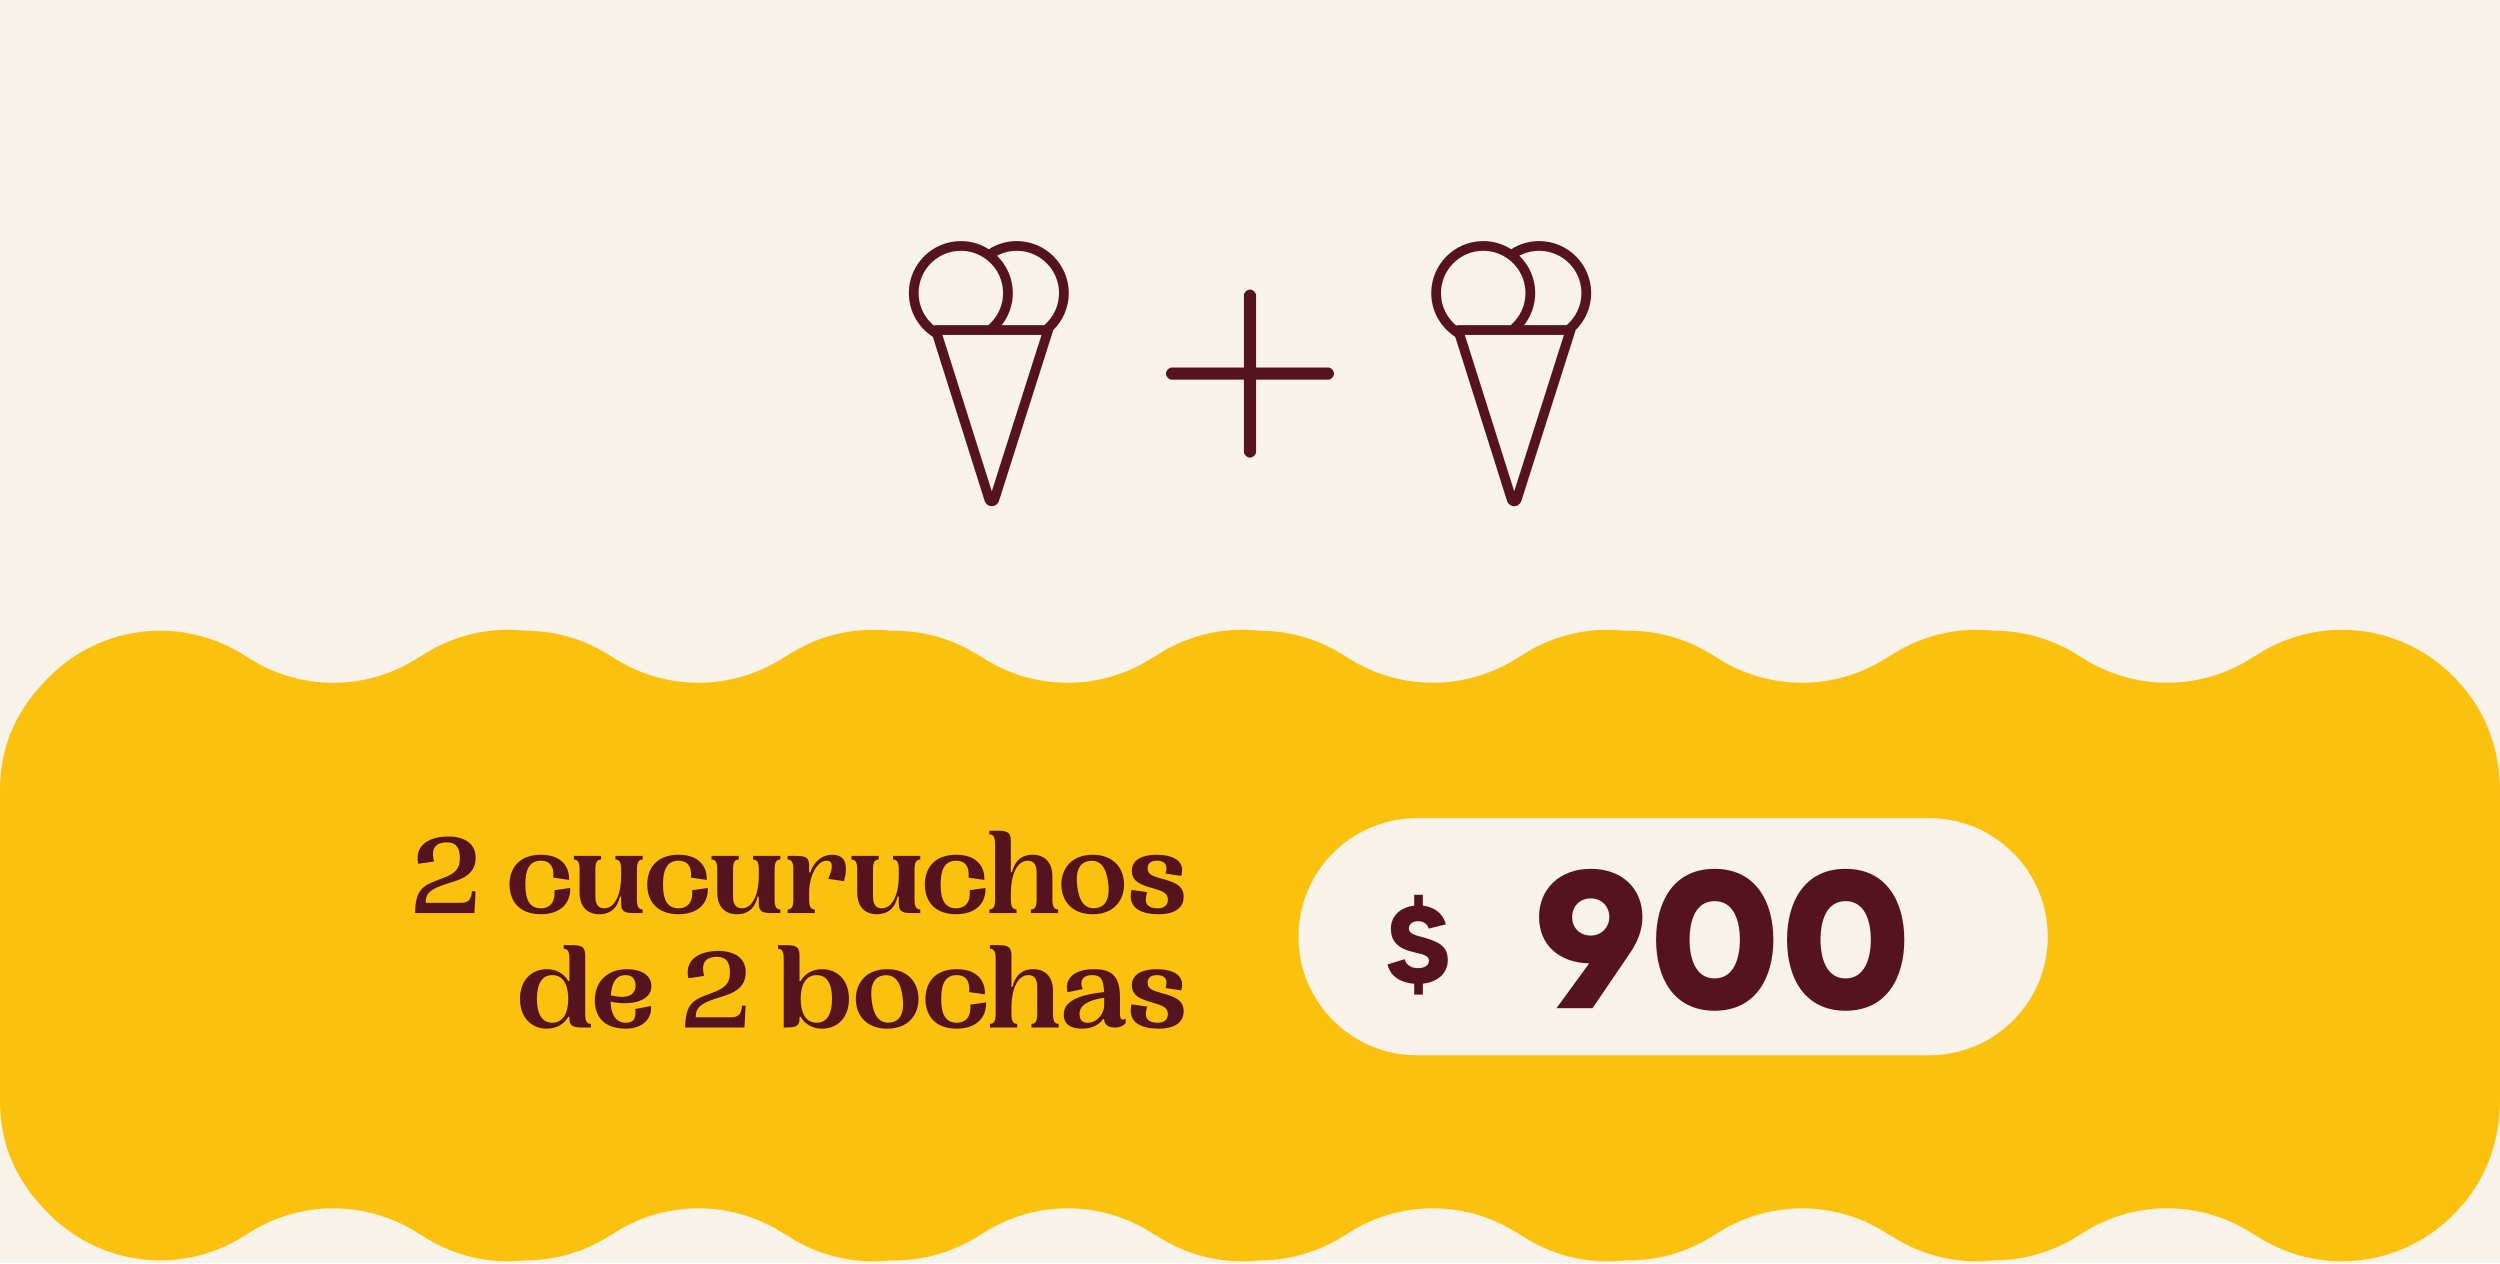
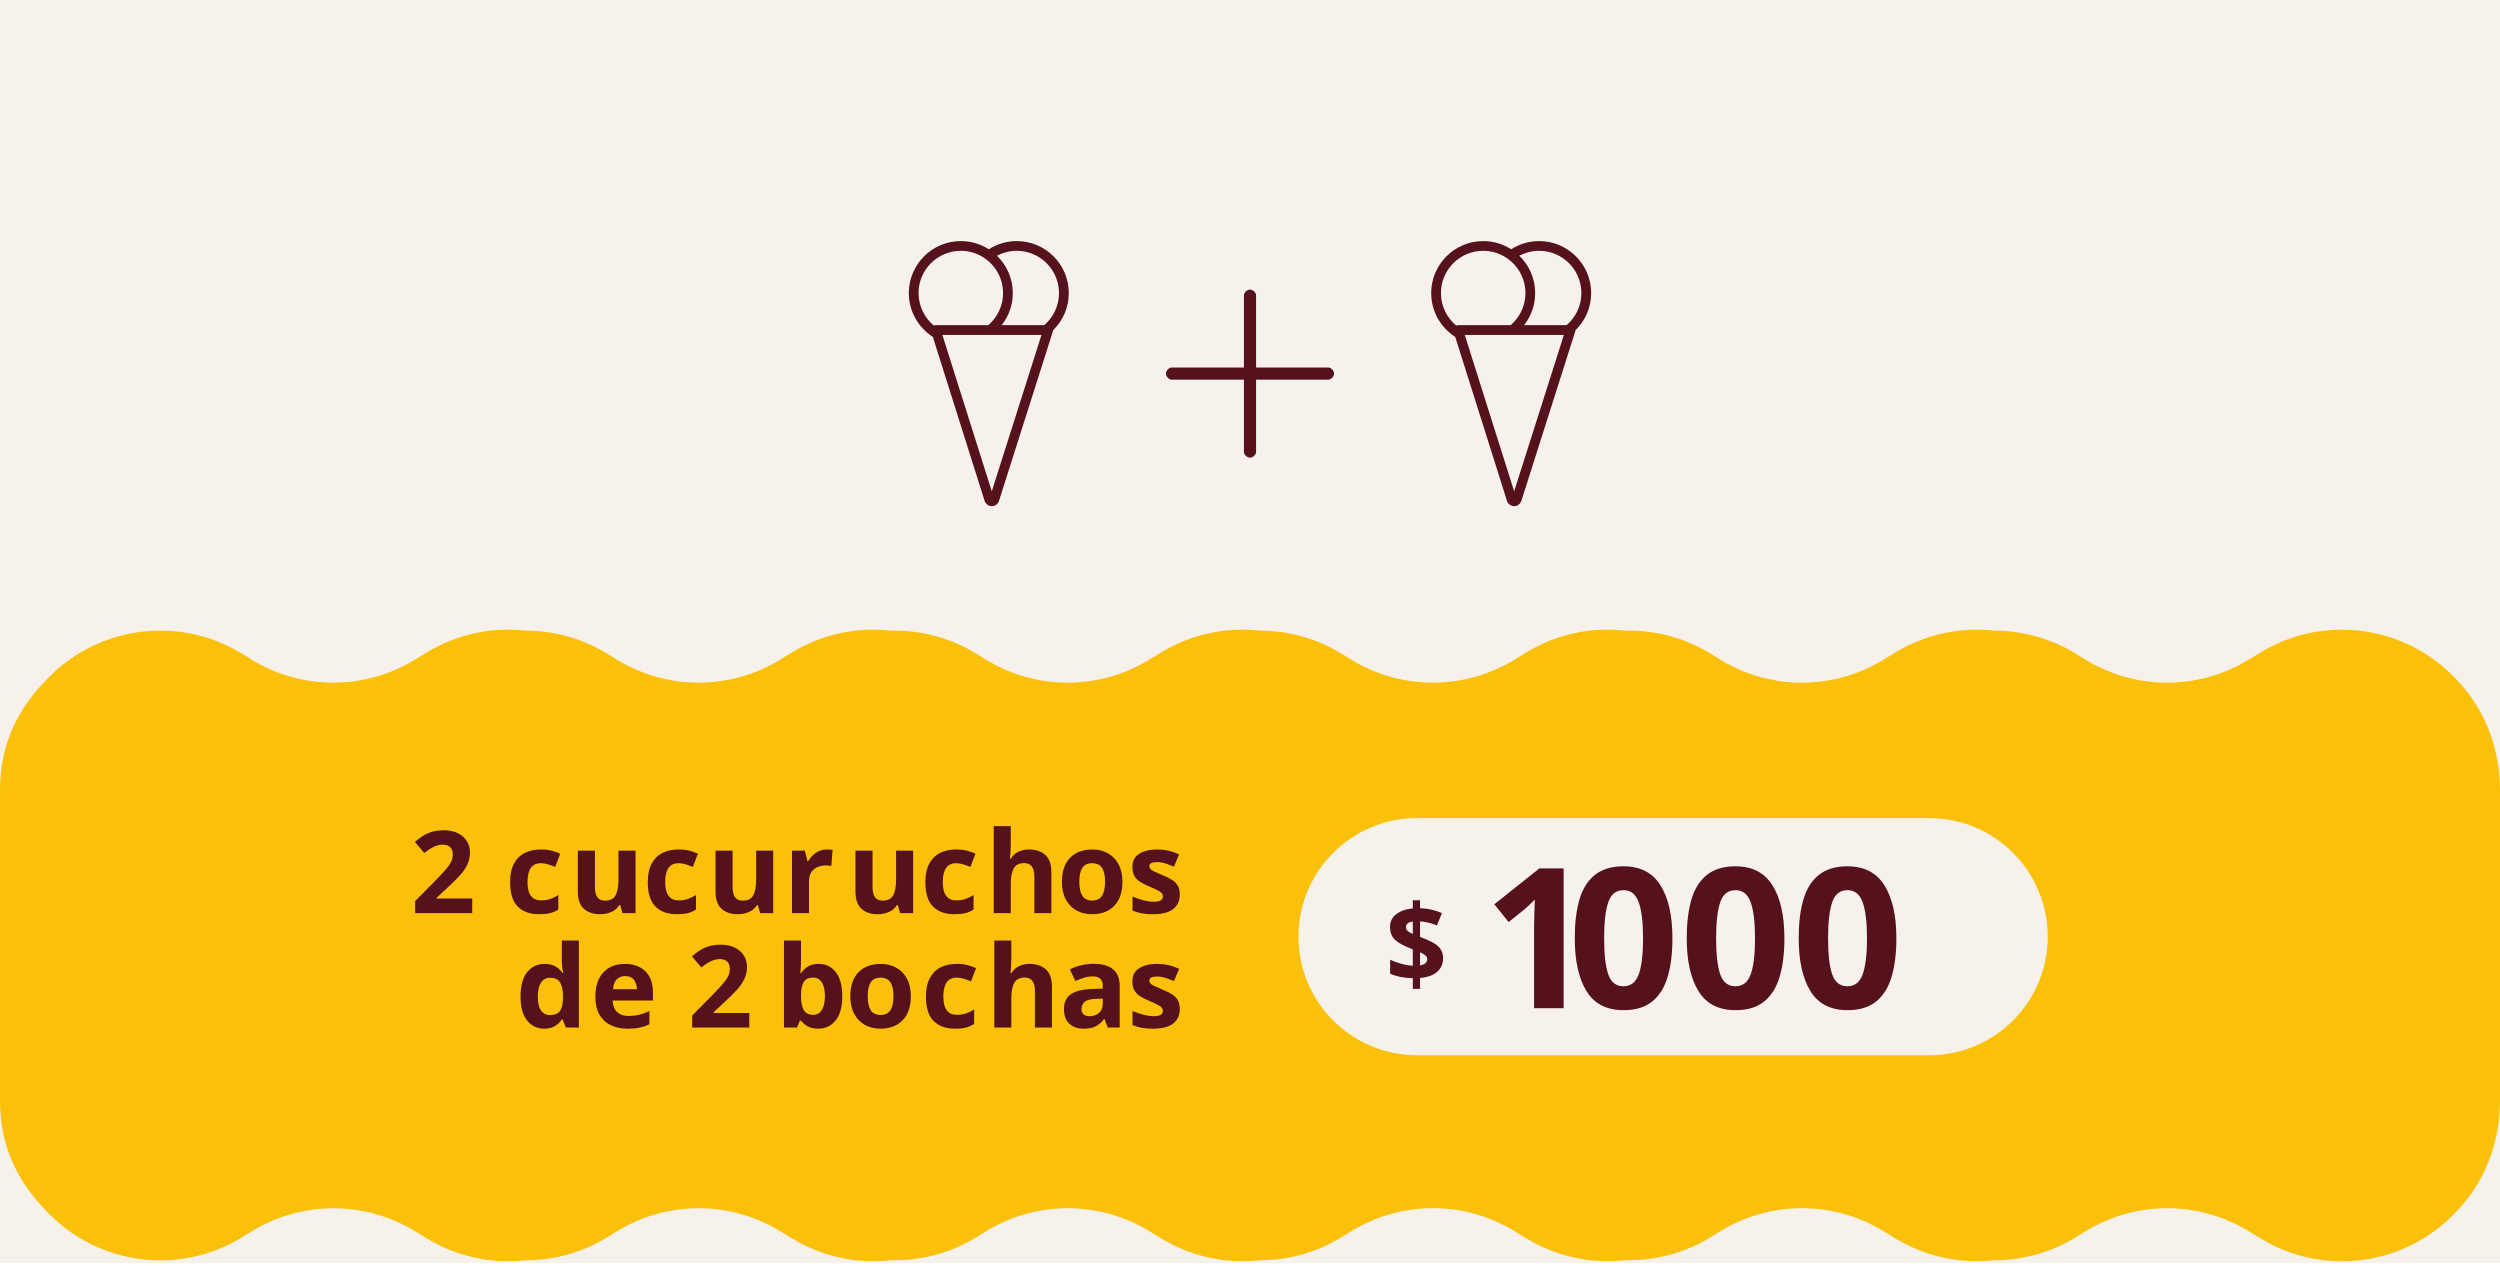
- <svg xmlns="http://www.w3.org/2000/svg" id="Capa_2" data-name="Capa 2" viewBox="0 0 1920 970">
+ <svg xmlns="http://www.w3.org/2000/svg" id="Capa_1" data-name="Capa 1" viewBox="0 0 830 420">
  <defs>
    <style>
      .cls-1 {
-         fill: #fcc10c;
+         letter-spacing: 0em;
      }

      .cls-2 {
-         fill: #55131d;
+         letter-spacing: 0em;
      }

      .cls-3 {
-         fill: #f7f2ea;
+         font-size: 64.99px;
+       }
+ 
+       .cls-3, .cls-4 {
+         font-family: MADETOMMY-Bold, 'MADE TOMMY';
+       }
+ 
+       .cls-3, .cls-4, .cls-5, .cls-6 {
+         fill: #55121c;
+       }
+ 
+       .cls-3, .cls-4, .cls-6 {
+         font-weight: 700;
+       }
+ 
+       .cls-7 {
+         fill: #f6f1ea;
+       }
+ 
+       .cls-8 {
+         letter-spacing: -.01em;
+       }
+ 
+       .cls-9 {
+         letter-spacing: -.05em;
+       }
+ 
+       .cls-10 {
+         letter-spacing: -.02em;
+       }
+ 
+       .cls-11 {
+         fill: #fbc009;
+       }
+ 
+       .cls-12 {
+         letter-spacing: -.02em;
+       }
+ 
+       .cls-13 {
+         letter-spacing: -.02em;
+       }
+ 
+       .cls-14 {
+         letter-spacing: -.04em;
+       }
+ 
+       .cls-4 {
+         font-size: 35.98px;
+       }
+ 
+       .cls-6 {
+         font-family: PPWoodland-Bold, 'PP Woodland';
+         font-size: 37.99px;
+       }
+ 
+       .cls-15 {
+         letter-spacing: -.03em;
+       }
+ 
+       .cls-16 {
+         letter-spacing: -.05em;
+       }
+ 
+       .cls-17 {
+         letter-spacing: -.04em;
+       }
+ 
+       .cls-18 {
+         letter-spacing: -.05em;
      }
    </style>
  </defs>
-   <g id="Capa_1-2" data-name="Capa 1">
+   <rect class="cls-7" x="205.34" y="-205.34" width="419.32" height="830" transform="translate(205.34 624.66) rotate(-90)" />
+   <path class="cls-11" d="M830,262.33v103.15c0,12.72-4.3,25.18-12.64,34.74-.43,.49-.87,.98-1.33,1.47l-.62,.66c-13.35,14.19-33.05,19.44-51.09,14.69-.16-.04-.33-.08-.49-.13-.37-.1-.74-.21-1.1-.32-.23-.07-.46-.14-.68-.21-.33-.1-.65-.2-.98-.31-.29-.1-.58-.2-.87-.3-.27-.1-.54-.19-.8-.29-.56-.21-1.12-.43-1.68-.66,0,0,0,0,0,0-2.49-1.03-4.93-2.27-7.29-3.71l-3.82-2.33c-.52-.32-1.04-.63-1.57-.92-.8-.45-1.59-.87-2.4-1.28-.27-.13-.54-.27-.81-.4-.82-.39-1.64-.75-2.47-1.1-.28-.11-.55-.22-.83-.34-3.61-1.42-7.34-2.42-11.12-3.01-4.97-.77-10.02-.8-14.99-.12-.88,.12-1.76,.27-2.64,.43-.29,.06-.58,.12-.88,.18-.58,.12-1.17,.25-1.75,.4-.87,.21-1.73,.45-2.6,.71-.36,.11-.71,.22-1.07,.34-.43,.14-.85,.28-1.27,.43-.15,.05-.3,.1-.45,.16-.49,.18-.98,.37-1.46,.56-.56,.22-1.12,.46-1.67,.7-2.22,.98-4.38,2.11-6.48,3.41l-2.71,1.68c-1.95,1.21-3.96,2.28-6.01,3.2-1.56,.7-3.15,1.33-4.75,1.87-1.99,.67-4.02,1.22-6.05,1.64-.37,.08-.74,.15-1.11,.22-.44,.08-.88,.15-1.32,.22-.15,.03-.29,.05-.43,.07-.51,.08-1.01,.14-1.53,.21-2.07,.24-4.15,.37-6.22,.37-.96,.11-1.93,.18-2.9,.24-2.97,.16-5.97,.07-8.94-.28,0,0,0,0,0,0-1.44-.18-2.89-.41-4.33-.7-.86-.18-1.73-.38-2.59-.6-.86-.22-1.71-.47-2.55-.74-2.36-.74-4.68-1.66-6.95-2.75-.73-.35-1.44-.72-2.16-1.1h0c-.8-.44-1.6-.9-2.39-1.38l-3.82-2.33c-.78-.48-1.57-.93-2.37-1.36-.27-.14-.53-.28-.8-.43-.8-.42-1.62-.81-2.43-1.19-.28-.12-.55-.25-.83-.37-.82-.36-1.66-.69-2.49-1.01-3.07-1.15-6.22-1.99-9.42-2.54-.58-.1-1.16-.19-1.74-.27-2.33-.32-4.68-.48-7.03-.48-.29,0-.59,0-.88,0-.26,0-.52,0-.77,.02-.71,.02-1.43,.06-2.14,.11-.21,.02-.43,.03-.64,.05-.59,.05-1.18,.11-1.77,.18-.32,.03-.63,.08-.95,.12-.55,.08-1.1,.16-1.66,.26-.6,.1-1.2,.22-1.8,.34-5.84,1.22-11.51,3.46-16.76,6.71l-2.71,1.68c-8.83,5.47-18.75,8-28.55,7.78-11.19,1.28-22.8-1.06-32.98-7.29l-3.82-2.33c-16.75-10.24-37.78-10.18-54.48,.17l-2.71,1.68c-8.49,5.26-17.99,7.81-27.42,7.8-11.13,1.23-22.68-1.11-32.82-7.31l-3.82-2.33c-16.75-10.24-37.78-10.18-54.48,.17l-2.71,1.68c-8.83,5.47-18.75,8-28.55,7.78-11.19,1.28-22.8-1.06-32.98-7.29l-3.82-2.33c-16.75-10.24-37.78-10.18-54.48,.17l-2.71,1.68c-8.49,5.26-17.99,7.81-27.42,7.8-11.14,1.23-22.69-1.11-32.82-7.31l-3.82-2.33c-16.75-10.24-37.78-10.18-54.48,.17l-2.71,1.68c-21.13,13.1-48.52,9.41-65.47-8.83l-1.48-1.59c-3.88-4.17-6.95-8.8-9.22-13.72C1.37,379.91,0,372.67,0,365.42v-103.05c0-7.26,1.38-14.49,4.41-21.07,2.27-4.91,5.34-9.55,9.22-13.72l1.48-1.59c16.96-18.23,44.34-21.92,65.47-8.83l2.71,1.68c16.69,10.34,37.72,10.41,54.48,.16l3.82-2.33c10.13-6.19,21.68-8.54,32.82-7.31,9.43-.01,18.92,2.54,27.42,7.8l2.71,1.68c16.69,10.34,37.72,10.41,54.48,.17l3.82-2.34c10.18-6.23,21.8-8.56,32.98-7.29,9.8-.23,19.72,2.3,28.55,7.78l2.71,1.68c16.69,10.34,37.72,10.41,54.48,.16l3.82-2.33c10.14-6.19,21.68-8.54,32.82-7.31,9.43-.01,18.93,2.54,27.42,7.8l2.71,1.68c16.69,10.34,37.72,10.41,54.48,.17l3.82-2.34c10.18-6.23,21.8-8.56,32.98-7.29,9.8-.23,19.72,2.3,28.55,7.78l2.71,1.68c5.13,3.18,10.67,5.39,16.37,6.62,.91,.2,1.82,.37,2.73,.52,.25,.04,.49,.08,.74,.12,.44,.06,.88,.12,1.32,.18,.46,.06,.92,.1,1.38,.15,.23,.03,.46,.04,.69,.06,.23,.02,.46,.04,.69,.05,.61,.04,1.23,.07,1.84,.09,.24,0,.49,.01,.73,.02,.29,0,.58,0,.87,0,9.39,0,18.79-2.54,27.12-7.64l3.82-2.33c10.14-6.19,21.68-8.54,32.82-7.31,2.37,0,4.75,.15,7.12,.48,.58,.08,1.17,.17,1.75,.27,.58,.1,1.17,.21,1.75,.33,3.49,.72,6.93,1.81,10.27,3.28,.55,.24,1.11,.5,1.66,.77,.55,.27,1.1,.54,1.64,.83,1.09,.57,2.16,1.19,3.22,1.84l2.71,1.68c.79,.49,1.58,.95,2.39,1.39,.27,.15,.54,.29,.8,.43,.81,.43,1.63,.83,2.46,1.21,3.59,1.65,7.31,2.87,11.1,3.67,.54,.11,1.08,.21,1.62,.31,5.3,.93,10.7,1.04,16.02,.31,.58-.08,1.17-.17,1.75-.27,3.19-.55,6.35-1.4,9.41-2.54,.83-.31,1.67-.65,2.49-1.01,.28-.12,.55-.25,.83-.37,.82-.37,1.63-.77,2.43-1.19,.27-.14,.54-.28,.8-.43,.8-.43,1.59-.89,2.37-1.36l3.82-2.34c1.31-.8,2.65-1.54,4.01-2.21,.54-.27,1.09-.53,1.64-.78,.55-.25,1.1-.49,1.65-.71,.28-.12,.55-.23,.84-.34,.55-.21,1.11-.43,1.67-.62h0c.53-.19,1.05-.36,1.58-.53,.25-.08,.49-.15,.74-.23,.28-.08,.55-.16,.83-.24,.3-.09,.6-.17,.91-.25,.2-.05,.4-.1,.6-.15,1.78-.45,3.57-.8,5.38-1.05,.01,0,.02,0,.04,0,16.31-2.29,33.23,3.26,45.12,15.89l.62,.66c.46,.48,.9,.97,1.33,1.47,8.34,9.55,12.64,22.02,12.64,34.74Z" />
+   <rect class="cls-7" x="431.09" y="271.61" width="248.76" height="78.73" rx="39.37" ry="39.37" />
+   <g>
+     <text class="cls-4" transform="translate(459.94 326.21)">
+       <tspan x="0" y="0">$</tspan>
+     </text>
+     <text class="cls-3" transform="translate(492.28 334.72)">
+       <tspan class="cls-15" x="0" y="0">1</tspan>
+       <tspan x="28.2" y="0">000</tspan>
+     </text>
+   </g>
+   <g>
+     <path class="cls-5" d="M415,151.95c-1.11,0-2.02-1.18-2.02-1.83v-52.15c0-.65,.9-1.83,2.02-1.83s2.02,1.18,2.02,1.83v52.15c0,.65-.9,1.83-2.02,1.83Z" />
+     <path class="cls-5" d="M442.9,124.04c0,1.11-1.18,2.02-1.83,2.02h-52.15c-.65,0-1.83-.9-1.83-2.02s1.18-2.02,1.83-2.02h52.15c.65,0,1.83,.9,1.83,2.02Z" />
+   </g>
+   <text class="cls-6" transform="translate(136.31 303.15)">
+     <tspan x="0" y="0">2 </tspan>
+     <tspan class="cls-18" x="31.34" y="0">c</tspan>
+     <tspan class="cls-14" x="52.69" y="0">u</tspan>
+     <tspan class="cls-18" x="77.05" y="0">c</tspan>
+     <tspan class="cls-10" x="98.4" y="0">u</tspan>
+     <tspan class="cls-12" x="123.66" y="0">r</tspan>
+     <tspan class="cls-14" x="144.86" y="0">u</tspan>
+     <tspan class="cls-16" x="169.21" y="0">c</tspan>
+     <tspan class="cls-9" x="190.64" y="0">h</tspan>
+     <tspan class="cls-8" x="214.54" y="0">o</tspan>
+     <tspan x="237.94" y="0">s</tspan>
+     <tspan class="cls-17" x="34.8" y="37.99">d</tspan>
+     <tspan class="cls-2" x="59.65" y="37.99">e 2 </tspan>
+     <tspan class="cls-13" x="121" y="37.99">bo</tspan>
+     <tspan class="cls-16" x="169.4" y="37.99">c</tspan>
+     <tspan class="cls-17" x="190.83" y="37.99">h</tspan>
+     <tspan class="cls-1" x="215.34" y="37.99">a</tspan>
+     <tspan x="237.94" y="37.99">s</tspan>
+   </text>
+   <g>
+     <path class="cls-5" d="M328.28,107.8c-.06,.05-.11,.1-.17,.15h.34c-.06-.05-.12-.1-.17-.15Zm0,0c-.06,.05-.11,.1-.17,.15h.34c-.06-.05-.12-.1-.17-.15Zm0,0c-.06,.05-.11,.1-.17,.15h.34c-.06-.05-.12-.1-.17-.15Zm0,0c-.06,.05-.11,.1-.17,.15h.34c-.06-.05-.12-.1-.17-.15Z" />
    <g>
-       <rect class="cls-3" x="475" y="-475" width="970" height="1920" transform="translate(475 1445) rotate(-90)" />
-       <path class="cls-1" d="M1920,606.83v238.61c0,29.43-9.94,58.26-29.24,80.36-.99,1.14-2.02,2.28-3.07,3.39l-1.44,1.53c-30.88,32.82-76.46,44.97-118.2,33.99-.38-.1-.75-.2-1.13-.3-.85-.23-1.7-.48-2.55-.73-.53-.16-1.06-.32-1.58-.48-.75-.24-1.51-.47-2.26-.72-.68-.23-1.35-.46-2.02-.7-.62-.22-1.24-.43-1.86-.66-1.3-.48-2.59-.99-3.88-1.52,0,0,0,0,0,0-5.76-2.39-11.41-5.24-16.87-8.58l-8.84-5.4c-1.2-.74-2.42-1.45-3.64-2.14-1.84-1.03-3.69-2.02-5.56-2.95-.63-.31-1.25-.62-1.88-.92-1.89-.89-3.79-1.74-5.71-2.54-.64-.26-1.28-.52-1.92-.78-8.35-3.29-16.99-5.61-25.73-6.95-11.49-1.77-23.18-1.86-34.69-.27-2.04,.28-4.08,.62-6.12,1-.68,.13-1.35,.27-2.03,.41-1.34,.28-2.69,.59-4.04,.91-2.01,.49-4.01,1.03-6.01,1.64-.83,.25-1.65,.51-2.48,.78-.98,.32-1.97,.66-2.94,1-.35,.12-.7,.24-1.04,.37-1.13,.42-2.26,.85-3.38,1.29-1.29,.52-2.59,1.05-3.87,1.62-5.13,2.26-10.14,4.88-15,7.9l-6.28,3.89c-4.51,2.8-9.16,5.27-13.89,7.41-3.61,1.63-7.28,3.07-10.99,4.33-4.61,1.56-9.3,2.82-14,3.8-.86,.18-1.71,.35-2.58,.51-1.01,.19-2.03,.36-3.04,.52-.34,.06-.68,.11-1,.16-1.17,.18-2.35,.33-3.53,.48-4.78,.57-9.6,.86-14.39,.85-2.23,.25-4.47,.43-6.7,.55-6.88,.38-13.8,.17-20.69-.65,0,0,0,0-.02,0-3.34-.41-6.68-.94-10.01-1.62-2-.41-4-.88-5.99-1.38-1.98-.52-3.95-1.08-5.91-1.7-5.45-1.71-10.82-3.84-16.07-6.36-1.68-.82-3.34-1.67-5-2.56h0c-1.86-1.01-3.7-2.08-5.52-3.19l-8.83-5.4c-1.81-1.1-3.64-2.16-5.48-3.15-.62-.33-1.23-.66-1.86-.98-1.86-.96-3.74-1.88-5.63-2.74-.64-.28-1.27-.57-1.91-.85-1.9-.83-3.83-1.6-5.76-2.33-7.11-2.66-14.4-4.61-21.79-5.89-1.34-.23-2.68-.44-4.03-.62-5.39-.74-10.83-1.1-16.26-1.1-.68,0-1.36,0-2.04,.02-.6,0-1.19,.02-1.79,.04-1.65,.05-3.3,.14-4.95,.26-.5,.04-.99,.08-1.48,.12-1.37,.12-2.73,.26-4.1,.43-.74,.08-1.46,.18-2.19,.28-1.28,.18-2.56,.38-3.83,.6-1.39,.24-2.78,.51-4.17,.8-13.5,2.82-26.63,8-38.76,15.51l-6.28,3.89c-20.43,12.66-43.38,18.52-66.04,17.99-25.88,2.95-52.74-2.46-76.3-16.87l-8.84-5.4c-38.75-23.7-87.4-23.55-126.02,.39l-6.28,3.89c-19.64,12.17-41.62,18.06-63.43,18.04-25.76,2.85-52.47-2.58-75.92-16.92l-8.83-5.4c-38.75-23.69-87.4-23.54-126.02,.39l-6.28,3.89c-20.43,12.66-43.38,18.52-66.04,17.99-25.88,2.95-52.74-2.46-76.3-16.87l-8.84-5.4c-38.75-23.7-87.4-23.55-126.02,.39l-6.27,3.89c-19.65,12.17-41.62,18.06-63.43,18.04-25.77,2.85-52.48-2.58-75.92-16.92l-8.84-5.4c-38.75-23.69-87.4-23.54-126.02,.39l-6.27,3.89c-48.88,30.3-112.24,21.76-151.46-20.42l-3.42-3.68c-8.97-9.64-16.07-20.37-21.32-31.73-7.02-15.22-10.2-31.95-10.2-48.73v-238.37c0-16.79,3.18-33.51,10.2-48.73,5.25-11.37,12.35-22.1,21.32-31.74l3.42-3.67c39.22-42.18,102.58-50.72,151.46-20.42l6.27,3.89c38.62,23.93,87.26,24.08,126.02,.38l8.84-5.4c23.44-14.33,50.15-19.76,75.92-16.91,21.81-.03,43.78,5.87,63.43,18.04l6.27,3.89c38.62,23.93,87.26,24.08,126.02,.39l8.84-5.41c23.56-14.4,50.42-19.81,76.3-16.86,22.66-.53,45.62,5.33,66.04,17.99l6.28,3.89c38.62,23.93,87.26,24.08,126.02,.38l8.83-5.4c23.45-14.33,50.16-19.76,75.92-16.91,21.81-.03,43.79,5.87,63.43,18.04l6.28,3.89c38.62,23.93,87.26,24.08,126.02,.39l8.84-5.41c23.56-14.4,50.42-19.81,76.3-16.86,22.66-.53,45.62,5.33,66.04,17.99l6.28,3.89c11.86,7.35,24.68,12.46,37.86,15.31,2.1,.46,4.21,.86,6.32,1.19,.57,.09,1.13,.18,1.7,.27,1.01,.15,2.04,.29,3.05,.41,1.06,.13,2.13,.24,3.2,.34,.54,.06,1.06,.1,1.59,.14,.54,.05,1.06,.09,1.6,.12,1.41,.09,2.83,.16,4.25,.21,.56,.02,1.12,.03,1.68,.04,.68,.01,1.34,.02,2.02,.02,21.73,.01,43.46-5.88,62.74-17.67l8.83-5.4c23.45-14.33,50.16-19.76,75.92-16.91,5.49-.01,11,.36,16.48,1.11,1.35,.18,2.71,.39,4.06,.63,1.34,.23,2.7,.49,4.04,.77,8.08,1.67,16.04,4.2,23.77,7.59,1.28,.57,2.57,1.16,3.84,1.77,1.27,.62,2.54,1.25,3.8,1.91,2.52,1.32,5,2.74,7.45,4.27l6.28,3.89c1.82,1.12,3.66,2.21,5.53,3.22,.62,.34,1.24,.68,1.86,1,1.88,.99,3.78,1.93,5.69,2.8,8.29,3.82,16.91,6.64,25.68,8.48,1.25,.26,2.5,.5,3.75,.72,12.25,2.16,24.75,2.4,37.06,.72,1.35-.19,2.69-.39,4.04-.62,7.38-1.27,14.68-3.23,21.78-5.89,1.93-.73,3.86-1.5,5.76-2.33,.64-.28,1.27-.57,1.91-.85,1.89-.87,3.77-1.78,5.63-2.74,.63-.33,1.24-.66,1.86-.98,1.84-.99,3.67-2.05,5.48-3.15l8.83-5.41c3.03-1.86,6.13-3.56,9.27-5.12,1.25-.62,2.52-1.22,3.79-1.8,1.26-.58,2.54-1.12,3.82-1.65,.64-.28,1.28-.54,1.94-.79,1.28-.5,2.58-.98,3.87-1.44h0c1.21-.44,2.43-.84,3.66-1.23,.57-.18,1.14-.35,1.72-.52,.64-.19,1.28-.38,1.92-.56,.7-.2,1.4-.39,2.1-.57,.46-.12,.93-.24,1.39-.35,4.12-1.03,8.27-1.84,12.43-2.43,.03,0,.05,0,.08-.01,37.73-5.29,76.88,7.54,104.37,36.77l1.44,1.53c1.05,1.11,2.08,2.25,3.07,3.39,19.29,22.1,29.24,50.93,29.24,80.36Z" />
-       <rect class="cls-3" x="997.24" y="628.31" width="575.44" height="182.13" rx="91.06" ry="91.06" />
-       <g>
-         <path class="cls-2" d="M1092.76,755.44v8.41h-6.66v-8.32c-9.57-.75-18.15-4.99-20.48-14.82l13.15-4.08c.75,3.33,3.83,6.91,10.15,6.91,4.91,0,8.49-1.92,8.49-5.74,0-4.33-5.66-4.99-12.24-6.66-11.65-2.83-16.98-8.24-16.98-17.98s7.49-16.48,17.9-17.65v-8.32h6.66v8.32c8.66,1,15.65,6.08,17.65,14.4l-13.15,3.25c-.75-2.83-3.25-5.66-8.24-5.66-4.16,0-6.99,2.25-6.99,5.58,0,4.58,6.99,5.66,11.49,6.91,14.23,4,18.4,8.49,18.4,17.56s-6.91,16.65-19.14,17.9Z" />
-         <g>
-           <path class="cls-2" d="M1181.99,704.24c0-21.35,15.63-36.98,39.69-36.98s39.69,15.03,39.69,36.98c0,14.58-7.82,25.26-11.73,30.97l-26.61,39.09h-27.66l25.11-34.43c-23-.45-38.48-14.13-38.48-35.63Zm25.41,0c0,8.12,5.71,14.28,14.28,14.28,8.12,0,14.28-6.31,14.28-14.28s-5.86-14.28-14.28-14.28-14.28,6.16-14.28,14.28Z" />
-           <path class="cls-2" d="M1361.93,721.68c0,29.31-13.53,54.57-45.1,54.57s-44.95-25.25-44.95-54.57,13.53-54.42,44.95-54.42,45.1,25.1,45.1,54.42Zm-25.71,0c0-15.33-5.11-29.62-19.39-29.62s-19.24,14.28-19.24,29.62,5.11,29.76,19.24,29.76,19.39-14.28,19.39-29.76Z" />
-           <path class="cls-2" d="M1462.5,721.68c0,29.31-13.53,54.57-45.1,54.57s-44.95-25.25-44.95-54.57,13.53-54.42,44.95-54.42,45.1,25.1,45.1,54.42Zm-25.71,0c0-15.33-5.11-29.62-19.39-29.62s-19.24,14.28-19.24,29.62,5.11,29.76,19.24,29.76,19.39-14.28,19.39-29.76Z" />
-         </g>
-       </g>
-       <g>
-         <path class="cls-2" d="M960,351.49c-2.58,0-4.67-2.73-4.67-4.24v-120.63c0-1.51,2.09-4.24,4.67-4.24s4.67,2.73,4.67,4.24v120.63c0,1.51-2.09,4.24-4.67,4.24Z" />
-         <path class="cls-2" d="M1024.56,286.94c0,2.58-2.73,4.67-4.24,4.67h-120.63c-1.51,0-4.24-2.09-4.24-4.67s2.73-4.67,4.24-4.67h120.63c1.51,0,4.24,2.09,4.24,4.67Z" />
-       </g>
-       <g>
-         <path class="cls-2" d="M362.42,684.38l2.81,.18-.62,11.6-.26,5.1h-45.53c0-19.86,7.82-21.8,20.48-26.54,9.49-3.52,13.89-6.86,13.89-15.73,0-7.91-2.99-12.04-9.84-12.04-4.57,0-13.54,.97-10.02,14.68l-12.13,1.76c-3.52-17.14,13.01-21.01,22.94-21.01s21.18,3.78,21.18,16.35c0,15.29-15.12,17.49-23.64,20.48-10.81,3.78-14.77,6.42-14.77,14.15h27.33c5.54,0,7.82-2.64,8.17-8.96Z" />
-         <path class="cls-2" d="M415.5,656.44c14.77,0,21.97,8.26,21.53,19.34l-12.13-1.76c.88-8.61-2.81-13.01-9.49-13.01-8.96,0-11.95,7.03-11.95,18.28s2.99,18.28,11.95,18.28c6.68,0,11.25-4.39,10.37-13.89l12.13-1.76c.44,11.95-7.73,20.21-22.5,20.21-17.49,0-24.08-10.99-24.08-22.85s6.68-22.85,24.17-22.85Z" />
-         <path class="cls-2" d="M489.15,667.86v22.85c0,5.62,1.23,7.73,4.39,7.73v2.81h-5.8c-6.86,0-10.72-.44-10.72-7.29v-5.36h-.88c-1.85,8.26-6.94,13.54-15.82,13.54s-15.21-5.36-15.21-16.79v-17.49c0-5.62-1.23-7.73-4.39-7.73v-2.81h20.92v2.81c-3.16,0-4.39,2.11-4.39,7.73v20.48c0,5.89,1.93,9.23,6.77,9.23,8.96,0,13.01-12.39,13.01-24.43v-5.27c0-5.62-1.23-7.73-4.39-7.73v-2.81h20.92v2.81c-3.16,0-4.39,2.11-4.39,7.73Z" />
-         <path class="cls-2" d="M521.23,656.44c14.77,0,21.97,8.26,21.53,19.34l-12.13-1.76c.88-8.61-2.81-13.01-9.49-13.01-8.96,0-11.95,7.03-11.95,18.28s2.99,18.28,11.95,18.28c6.68,0,11.25-4.39,10.37-13.89l12.13-1.76c.44,11.95-7.73,20.21-22.5,20.21-17.49,0-24.08-10.99-24.08-22.85s6.68-22.85,24.17-22.85Z" />
-         <path class="cls-2" d="M594.88,667.86v22.85c0,5.62,1.23,7.73,4.39,7.73v2.81h-5.8c-6.86,0-10.72-.44-10.72-7.29v-5.36h-.88c-1.85,8.26-6.94,13.54-15.82,13.54s-15.21-5.36-15.21-16.79v-17.49c0-5.62-1.23-7.73-4.39-7.73v-2.81h20.92v2.81c-3.16,0-4.39,2.11-4.39,7.73v20.48c0,5.89,1.93,9.23,6.77,9.23,8.96,0,13.01-12.39,13.01-24.43v-5.27c0-5.62-1.23-7.73-4.39-7.73v-2.81h20.92v2.81c-3.16,0-4.39,2.11-4.39,7.73Z" />
-         <path class="cls-2" d="M648.22,676.74l-12.13-1.76c4.57-10.28,2.99-13.97-1.23-13.97-7.65,0-13.45,12.39-13.45,24.43v5.27c0,5.62,1.23,7.73,4.39,7.73v2.81h-20.92v-2.81c3.16,0,4.39-2.11,4.39-7.73v-22.85c0-5.62-1.23-7.73-4.39-7.73v-2.81h5.8c6.86,0,10.72,.44,10.72,7.29v5.36h.88c1.76-5.62,7.12-13.54,16.88-13.54s12.57,7.12,9.05,20.3Z" />
-         <path class="cls-2" d="M702.36,667.86v22.85c0,5.62,1.23,7.73,4.39,7.73v2.81h-5.8c-6.86,0-10.72-.44-10.72-7.29v-5.36h-.88c-1.85,8.26-6.94,13.54-15.82,13.54s-15.21-5.36-15.21-16.79v-17.49c0-5.62-1.23-7.73-4.39-7.73v-2.81h20.92v2.81c-3.16,0-4.39,2.11-4.39,7.73v20.48c0,5.89,1.93,9.23,6.77,9.23,8.96,0,13.01-12.39,13.01-24.43v-5.27c0-5.62-1.23-7.73-4.39-7.73v-2.81h20.92v2.81c-3.16,0-4.39,2.11-4.39,7.73Z" />
-         <path class="cls-2" d="M734.44,656.44c14.77,0,21.97,8.26,21.53,19.34l-12.13-1.76c.88-8.61-2.81-13.01-9.49-13.01-8.96,0-11.95,7.03-11.95,18.28s2.99,18.28,11.95,18.28c6.68,0,11.25-4.39,10.37-13.89l12.13-1.76c.44,11.95-7.73,20.21-22.5,20.21-17.49,0-24.08-10.99-24.08-22.85s6.68-22.85,24.17-22.85Z" />
-         <path class="cls-2" d="M812.66,698.45v2.81h-20.92v-2.81c3.16,0,4.39-2.11,4.39-7.73v-20.48c0-5.89-1.93-9.23-6.77-9.23-8.96,0-13.01,12.39-13.01,24.43v5.27c0,5.62,1.23,7.73,4.39,7.73v2.81h-20.92v-2.81c3.16,0,4.39-2.11,4.39-7.73v-42.19c0-5.62-1.23-7.73-4.39-7.73v-2.81h5.8c6.86,0,10.72,.53,10.72,7.73v24.26h.88c1.85-8.26,6.94-13.54,15.82-13.54s15.21,5.36,15.21,16.79v17.49c0,5.62,1.23,7.73,4.39,7.73Z" />
-         <path class="cls-2" d="M839.2,656.44c16.61,0,24.08,10.99,24.08,22.85s-7.47,22.85-24.08,22.85-24.08-10.99-24.08-22.85,7.47-22.85,24.08-22.85Zm2.46,40.96c8.26-1.05,10.81-8.44,9.4-19.6-1.41-11.07-5.62-17.67-14.33-16.61-8.26,1.05-10.81,8.44-9.4,19.6,1.41,11.07,5.62,17.67,14.33,16.61Z" />
-         <path class="cls-2" d="M888.32,656.44c11.16,0,22.41,3.87,18.9,16.26l-12.13-1.76c2.64-8-2.11-9.93-6.5-9.93-5.36,0-7.21,2.64-7.21,5.71,0,4.04,2.02,5.62,9.84,7.82,9.32,2.55,17.84,4.83,17.84,14.06,0,10.11-9.05,13.54-19.07,13.54-12.22,0-24.52-3.87-21.01-18.72l12.13,1.76c-3.52,10.02,1.76,12.39,8.17,12.39,5.45,0,7.65-2.9,7.65-6.77,0-5.01-4.31-6.42-10.63-8.35-9.67-2.72-17.05-5.1-17.05-13.71s8.35-12.3,19.07-12.3Z" />
-         <path class="cls-2" d="M419.99,744.32c7.12,0,13.27,3.34,16.44,9.14h.88v-17.05c0-5.62-1.23-7.73-4.39-7.73v-2.81h5.8c6.86,0,10.72,.53,10.72,7.73v45c0,5.62,1.23,7.73,4.39,7.73v2.81h-5.8c-6.59,0-10.72-.44-10.72-6.59v-1.67h-.88c-3.16,5.8-9.32,9.14-16.44,9.14-11.25,0-20.65-7.91-20.65-22.85s9.4-22.85,20.65-22.85Zm4.13,41.13c8.26,0,12.3-7.29,12.3-18.28s-4.04-18.28-12.3-18.28-11.78,7.29-11.78,18.28,3.52,18.28,11.78,18.28Z" />
-         <path class="cls-2" d="M499.97,772.62c.88,9.4-6.06,17.4-19.25,17.4-17.05,0-23.91-9.4-23.91-21.71,0-14.94,10.02-23.99,24.79-23.99,10.9,0,18.63,4.66,18.63,12.92,0,13.45-19.51,14.94-31.29,11.95,.09,8.88,3.6,16.26,11.43,16.26,5.45,0,8.61-2.46,7.47-10.55l12.13-2.29Zm-30.85-8.17c12.48,2.99,18.98-.18,18.98-7.47,0-5.19-2.55-8.09-7.65-8.09-7.47,0-10.63,5.98-11.34,15.56Z" />
-         <path class="cls-2" d="M569.83,772.27l2.81,.18-.62,11.6-.26,5.1h-45.53c0-19.86,7.82-21.8,20.48-26.54,9.49-3.52,13.89-6.86,13.89-15.73,0-7.91-2.99-12.04-9.84-12.04-4.57,0-13.54,.97-10.02,14.68l-12.13,1.76c-3.52-17.14,13.01-21.01,22.94-21.01s21.18,3.78,21.18,16.35c0,15.29-15.12,17.49-23.64,20.48-10.81,3.78-14.77,6.42-14.77,14.15h27.33c5.54,0,7.82-2.64,8.17-8.96Z" />
-         <path class="cls-2" d="M631.35,790.02c-7.12,0-13.27-3.34-16.44-9.14h-.88v1.67c0,6.59-4.75,6.59-12.13,6.59v-52.73c0-5.62-1.23-7.73-4.39-7.73v-2.81h5.8c6.86,0,10.72,.53,10.72,7.73v19.86h.88c3.16-5.8,9.32-9.14,16.44-9.14,11.25,0,20.65,7.91,20.65,22.85s-9.4,22.85-20.65,22.85Zm-4.13-41.13c-8.26,0-12.3,7.29-12.3,18.28s4.04,18.28,12.3,18.28,11.78-7.29,11.78-18.28-3.52-18.28-11.78-18.28Z" />
-         <path class="cls-2" d="M681.35,744.32c16.61,0,24.08,10.99,24.08,22.85s-7.47,22.85-24.08,22.85-24.08-10.99-24.08-22.85,7.47-22.85,24.08-22.85Zm2.46,40.96c8.26-1.05,10.81-8.44,9.4-19.6-1.41-11.07-5.62-17.67-14.33-16.61-8.26,1.05-10.81,8.44-9.4,19.6,1.41,11.07,5.62,17.67,14.33,16.61Z" />
-         <path class="cls-2" d="M734.88,744.32c14.77,0,21.97,8.26,21.53,19.34l-12.13-1.76c.88-8.61-2.81-13.01-9.49-13.01-8.96,0-11.95,7.03-11.95,18.28s2.99,18.28,11.95,18.28c6.68,0,11.25-4.39,10.37-13.89l12.13-1.76c.44,11.95-7.73,20.21-22.5,20.21-17.49,0-24.08-10.99-24.08-22.85s6.68-22.85,24.17-22.85Z" />
-         <path class="cls-2" d="M813.1,786.33v2.81h-20.92v-2.81c3.16,0,4.39-2.11,4.39-7.73v-20.48c0-5.89-1.93-9.23-6.77-9.23-8.96,0-13.01,12.39-13.01,24.43v5.27c0,5.62,1.23,7.73,4.39,7.73v2.81h-20.92v-2.81c3.16,0,4.39-2.11,4.39-7.73v-42.19c0-5.62-1.23-7.73-4.39-7.73v-2.81h5.8c6.86,0,10.72,.53,10.72,7.73v24.26h.88c1.85-8.26,6.94-13.54,15.82-13.54s15.21,5.36,15.21,16.79v17.49c0,5.62,1.23,7.73,4.39,7.73Z" />
-         <path class="cls-2" d="M864.51,782.29v3.34c-1.49,2.29-4.83,3.52-8.17,3.52s-7.82-.88-8.35-5.89v-.62h-.88c-2.64,4.13-8.17,7.38-16,7.38-9.23,0-14.15-3.6-14.15-10.99,0-12.74,18.63-15.73,30.94-17.14-.35-9.05-2.02-13.01-9.05-13.01s-10.02,4.04-7.38,10.81l-11.6,2.29c-2.64-9.67,4.48-17.67,20.21-17.67,14.33,0,20.04,5.89,20.04,21.62v12.3c0,4.92,1.58,5.71,4.39,4.04Zm-16.52-11.07v-4.83c-10.37,1.14-18.9,5.01-18.9,12.13,0,4.66,1.93,6.94,6.24,6.94,7.56,0,12.66-7.38,12.66-13.18v-1.05Z" />
-         <path class="cls-2" d="M888.32,744.32c11.16,0,22.41,3.87,18.9,16.26l-12.13-1.76c2.64-8-2.11-9.93-6.5-9.93-5.36,0-7.21,2.64-7.21,5.71,0,4.04,2.02,5.62,9.84,7.82,9.32,2.55,17.84,4.83,17.84,14.06,0,10.11-9.05,13.54-19.07,13.54-12.22,0-24.52-3.87-21.01-18.72l12.13,1.76c-3.52,10.02,1.76,12.39,8.17,12.39,5.45,0,7.65-2.9,7.65-6.77,0-5.01-4.31-6.42-10.63-8.35-9.67-2.72-17.05-5.1-17.05-13.71s8.35-12.3,19.07-12.3Z" />
-       </g>
-       <g>
-         <path class="cls-2" d="M759.4,249.37c-.13,.12-.26,.23-.4,.35h.79c-.14-.12-.27-.23-.4-.35Zm0,0c-.13,.12-.26,.23-.4,.35h.79c-.14-.12-.27-.23-.4-.35Zm0,0c-.13,.12-.26,.23-.4,.35h.79c-.14-.12-.27-.23-.4-.35Zm0,0c-.13,.12-.26,.23-.4,.35h.79c-.14-.12-.27-.23-.4-.35Z" />
-         <g>
-           <path class="cls-2" d="M759.4,249.37c-.13,.12-.26,.23-.4,.35h.79c-.14-.12-.27-.23-.4-.35Z" />
-           <path class="cls-2" d="M780.89,185.14c-7.9,0-15.28,2.31-21.48,6.28-6.2-3.97-13.58-6.28-21.48-6.28-22.02,0-39.93,17.91-39.93,39.93,0,14.11,7.35,26.53,18.43,33.64l39.7,125.75c.82,2.6,3.01,4.28,5.58,4.28h0c2.57,0,4.77-1.68,5.59-4.27l41.28-129.88c.09-.3,.15-.61,.16-.92,7.45-7.25,12.09-17.39,12.09-28.59,0-22.02-17.92-39.93-39.93-39.93Zm-63.68,64.89c-7.17-5.96-11.74-14.93-11.74-24.96,0-17.89,14.56-32.45,32.45-32.45,5.49,0,10.67,1.37,15.2,3.78,2.27,1.21,4.38,2.68,6.28,4.37,6.72,5.95,10.97,14.64,10.97,24.3s-4.25,18.35-10.97,24.3c.13,.12,.26,.23,.4,.35h-41.12c-.51,0-1.02,.12-1.47,.32Zm81.55,10.74l-37.05,116.57-36.08-114.27-1.85-5.86h33.42s19.09,0,19.09,0h9.21s14.4,0,14.4,0l-1.14,3.58Zm3.22-11.06h-32.66c5.34-6.79,8.53-15.35,8.53-24.64,0-11.24-4.67-21.4-12.16-28.67,4.53-2.41,9.71-3.78,15.2-3.78,17.89,0,32.45,14.56,32.45,32.45,0,9.85-4.41,18.68-11.36,24.64Z" />
-         </g>
-       </g>
-       <g>
-         <path class="cls-2" d="M1160.6,249.37c-.13,.12-.26,.23-.4,.35h.79c-.14-.12-.27-.23-.4-.35Zm0,0c-.13,.12-.26,.23-.4,.35h.79c-.14-.12-.27-.23-.4-.35Zm0,0c-.13,.12-.26,.23-.4,.35h.79c-.14-.12-.27-.23-.4-.35Zm0,0c-.13,.12-.26,.23-.4,.35h.79c-.14-.12-.27-.23-.4-.35Z" />
-         <g>
-           <path class="cls-2" d="M1160.6,249.37c-.13,.12-.26,.23-.4,.35h.79c-.14-.12-.27-.23-.4-.35Z" />
-           <path class="cls-2" d="M1182.09,185.14c-7.9,0-15.28,2.31-21.48,6.28-6.2-3.97-13.58-6.28-21.48-6.28-22.02,0-39.93,17.91-39.93,39.93,0,14.11,7.35,26.53,18.43,33.64l39.7,125.75c.82,2.6,3.01,4.28,5.58,4.28h0c2.57,0,4.77-1.68,5.59-4.27l41.28-129.88c.09-.3,.15-.61,.16-.92,7.45-7.25,12.09-17.39,12.09-28.59,0-22.02-17.92-39.93-39.93-39.93Zm-63.68,64.89c-7.17-5.96-11.74-14.93-11.74-24.96,0-17.89,14.56-32.45,32.45-32.45,5.49,0,10.67,1.37,15.2,3.78,2.27,1.21,4.38,2.68,6.28,4.37,6.72,5.95,10.97,14.64,10.97,24.3s-4.25,18.35-10.97,24.3c.13,.12,.26,.23,.4,.35h-41.12c-.51,0-1.02,.12-1.47,.32Zm81.55,10.74l-37.05,116.57-36.08-114.27-1.85-5.86h33.42s19.09,0,19.09,0h9.21s14.4,0,14.4,0l-1.14,3.58Zm3.22-11.06h-32.66c5.34-6.79,8.53-15.35,8.53-24.64,0-11.24-4.67-21.4-12.16-28.67,4.53-2.41,9.71-3.78,15.2-3.78,17.89,0,32.45,14.56,32.45,32.45,0,9.85-4.41,18.68-11.36,24.64Z" />
-         </g>
-       </g>
+       <path class="cls-5" d="M328.28,107.8c-.06,.05-.11,.1-.17,.15h.34c-.06-.05-.12-.1-.17-.15Z" />
+       <path class="cls-5" d="M337.57,80.04c-3.42,0-6.61,1-9.29,2.72-2.68-1.72-5.87-2.72-9.29-2.72-9.52,0-17.26,7.74-17.26,17.26,0,6.1,3.18,11.47,7.97,14.54l17.16,54.36c.35,1.12,1.3,1.85,2.41,1.85h0c1.11,0,2.06-.72,2.42-1.84l17.85-56.15c.04-.13,.07-.27,.07-.4,3.22-3.13,5.23-7.52,5.23-12.36,0-9.52-7.75-17.26-17.26-17.26Zm-27.53,28.05c-3.1-2.58-5.08-6.46-5.08-10.79,0-7.74,6.29-14.03,14.03-14.03,2.37,0,4.61,.59,6.57,1.64,.98,.52,1.89,1.16,2.72,1.89,2.91,2.57,4.74,6.33,4.74,10.5s-1.84,7.93-4.74,10.5c.06,.05,.11,.1,.17,.15h-17.78c-.22,0-.44,.05-.64,.14Zm35.25,4.64l-16.02,50.39-15.6-49.4-.8-2.53h14.45s8.25,0,8.25,0h3.98s6.22,0,6.22,0l-.49,1.55Zm1.39-4.78h-14.12c2.31-2.93,3.69-6.63,3.69-10.65,0-4.86-2.02-9.25-5.26-12.39,1.96-1.04,4.2-1.64,6.57-1.64,7.74,0,14.03,6.29,14.03,14.03,0,4.26-1.91,8.08-4.91,10.65Z" />
+     </g>
+   </g>
+   <g>
+     <path class="cls-5" d="M501.72,107.8c-.06,.05-.11,.1-.17,.15h.34c-.06-.05-.12-.1-.17-.15Zm0,0c-.06,.05-.11,.1-.17,.15h.34c-.06-.05-.12-.1-.17-.15Zm0,0c-.06,.05-.11,.1-.17,.15h.34c-.06-.05-.12-.1-.17-.15Zm0,0c-.06,.05-.11,.1-.17,.15h.34c-.06-.05-.12-.1-.17-.15Z" />
+     <g>
+       <path class="cls-5" d="M501.72,107.8c-.06,.05-.11,.1-.17,.15h.34c-.06-.05-.12-.1-.17-.15Z" />
+       <path class="cls-5" d="M511,80.04c-3.42,0-6.61,1-9.29,2.72-2.68-1.72-5.87-2.72-9.29-2.72-9.52,0-17.26,7.74-17.26,17.26,0,6.1,3.18,11.47,7.97,14.54l17.16,54.36c.35,1.12,1.3,1.85,2.41,1.85h0c1.11,0,2.06-.72,2.42-1.84l17.85-56.15c.04-.13,.07-.27,.07-.4,3.22-3.13,5.23-7.52,5.23-12.36,0-9.52-7.75-17.26-17.26-17.26Zm-27.53,28.05c-3.1-2.58-5.08-6.46-5.08-10.79,0-7.74,6.29-14.03,14.03-14.03,2.37,0,4.61,.59,6.57,1.64,.98,.52,1.89,1.16,2.72,1.89,2.91,2.57,4.74,6.33,4.74,10.5s-1.84,7.93-4.74,10.5c.06,.05,.11,.1,.17,.15h-17.78c-.22,0-.44,.05-.64,.14Zm35.25,4.64l-16.02,50.39-15.6-49.4-.8-2.53h14.45s8.25,0,8.25,0h3.98s6.22,0,6.22,0l-.49,1.55Zm1.39-4.78h-14.12c2.31-2.93,3.69-6.63,3.69-10.65,0-4.86-2.02-9.25-5.26-12.39,1.96-1.04,4.2-1.64,6.57-1.64,7.74,0,14.03,6.29,14.03,14.03,0,4.26-1.91,8.08-4.91,10.65Z" />
    </g>
  </g>
</svg>
